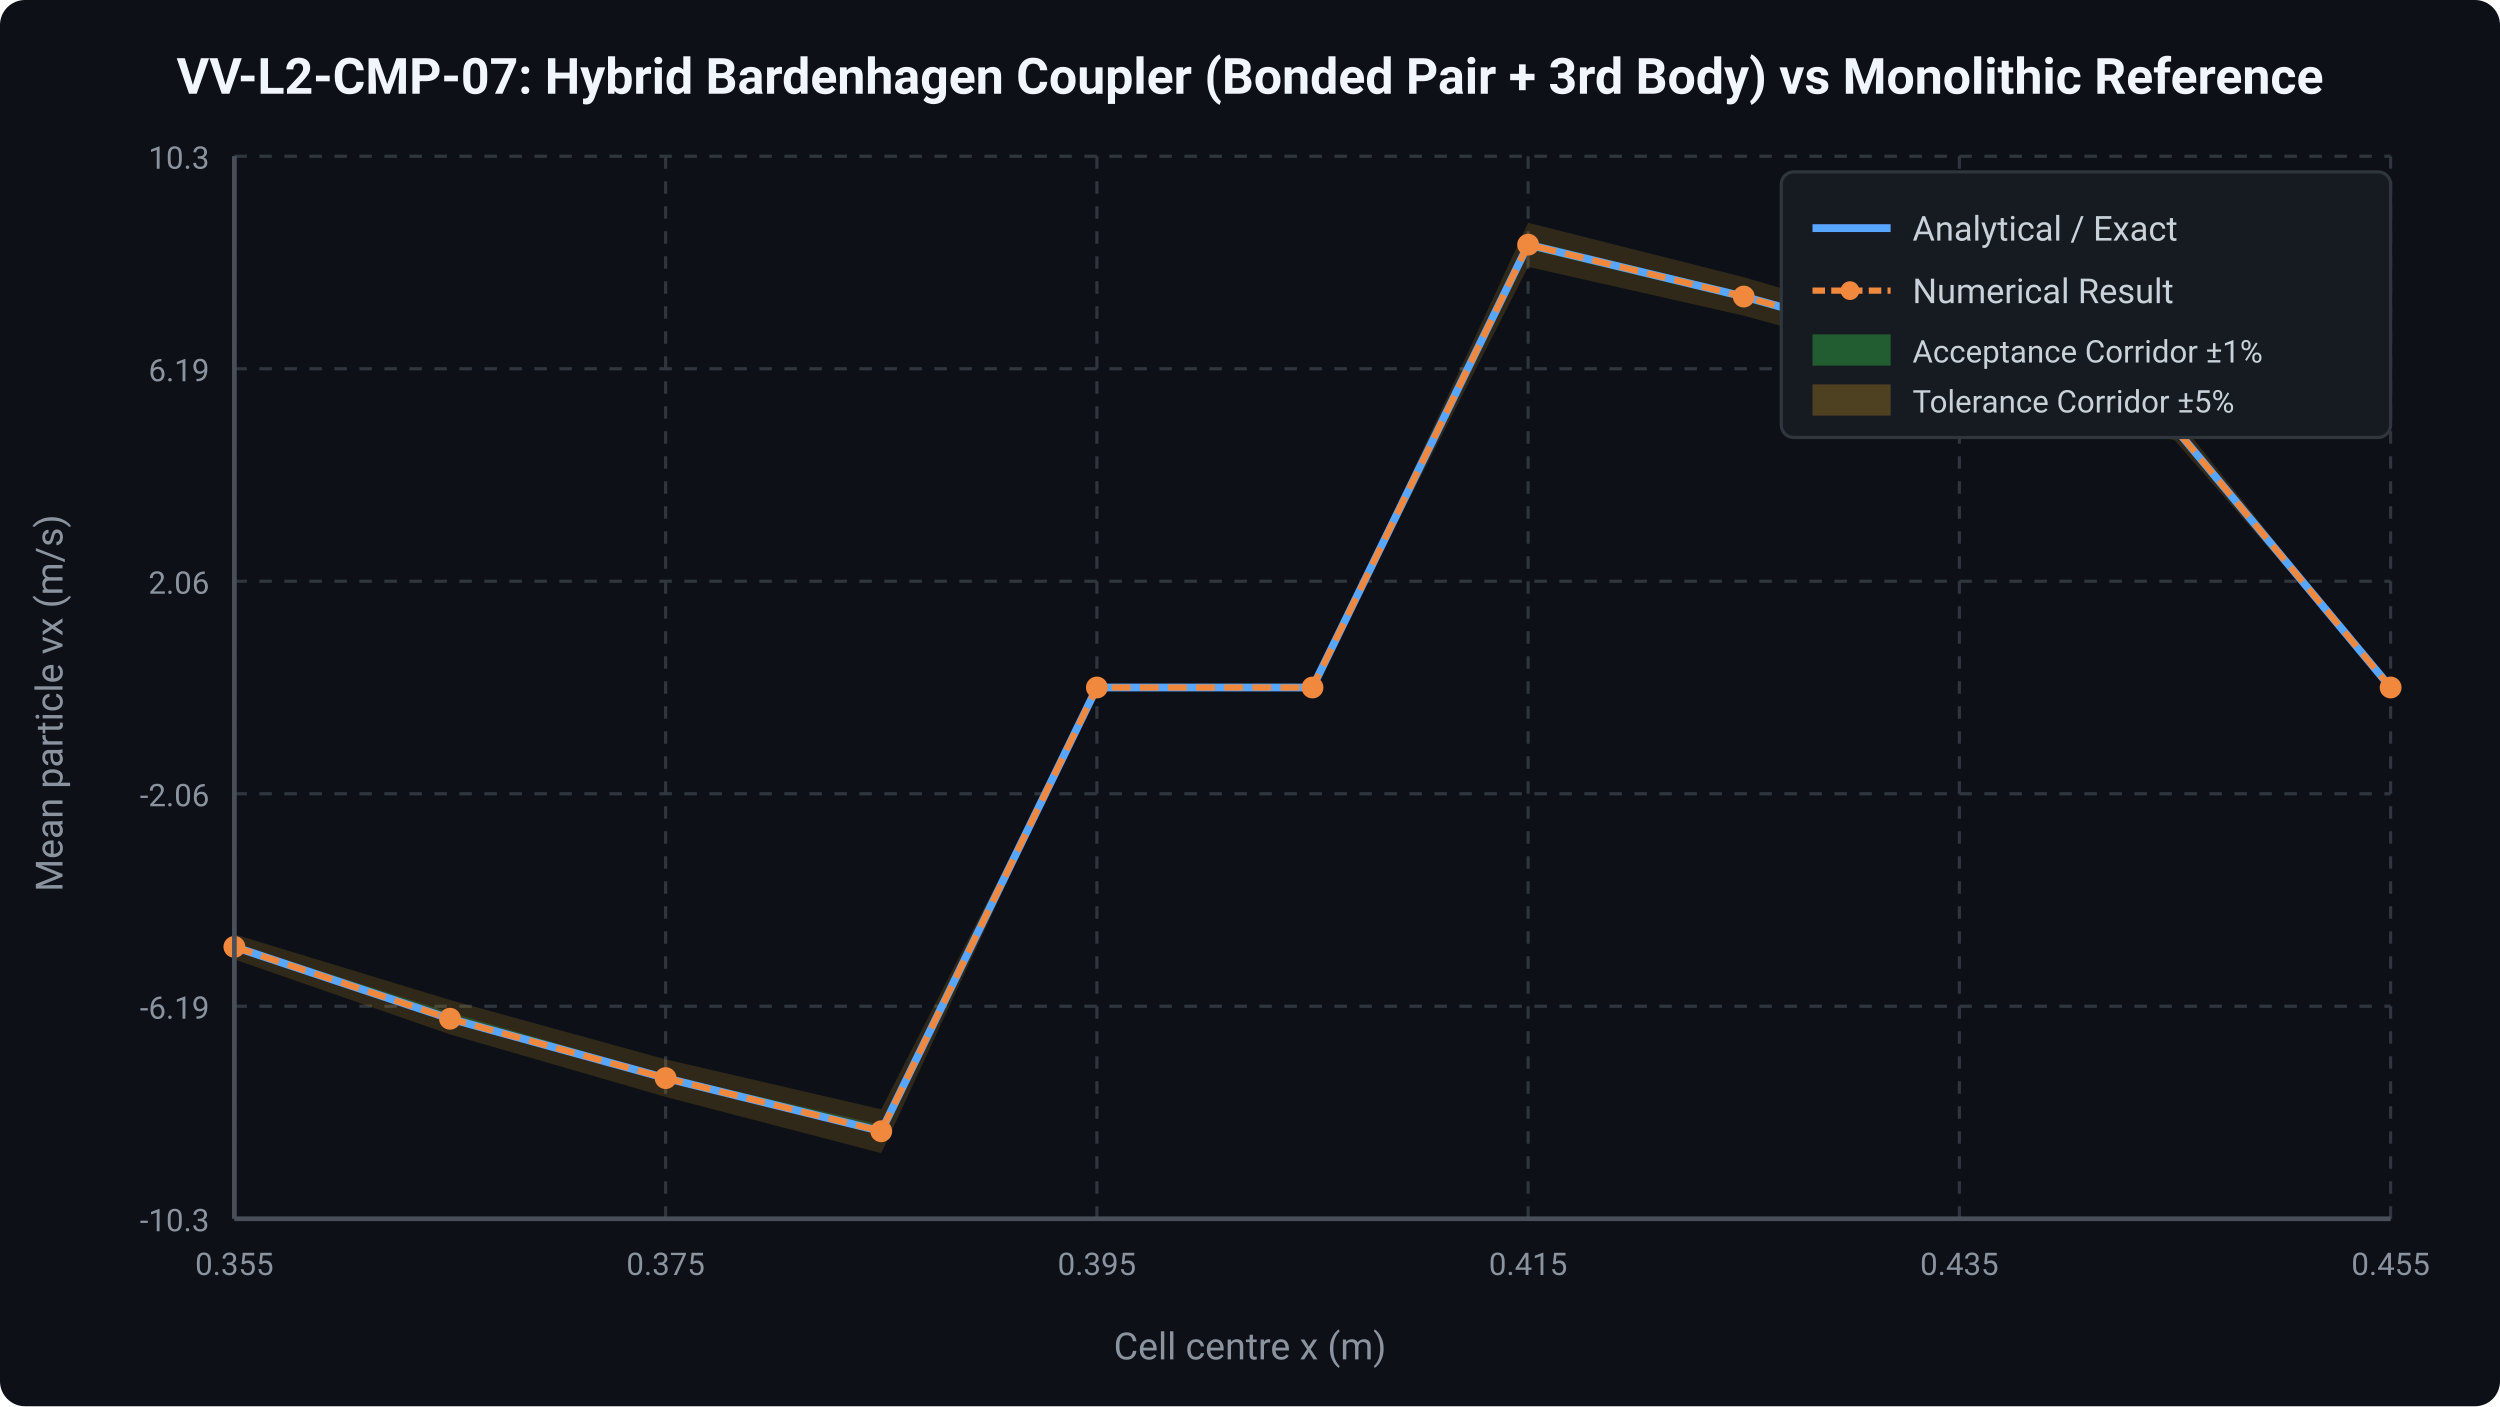
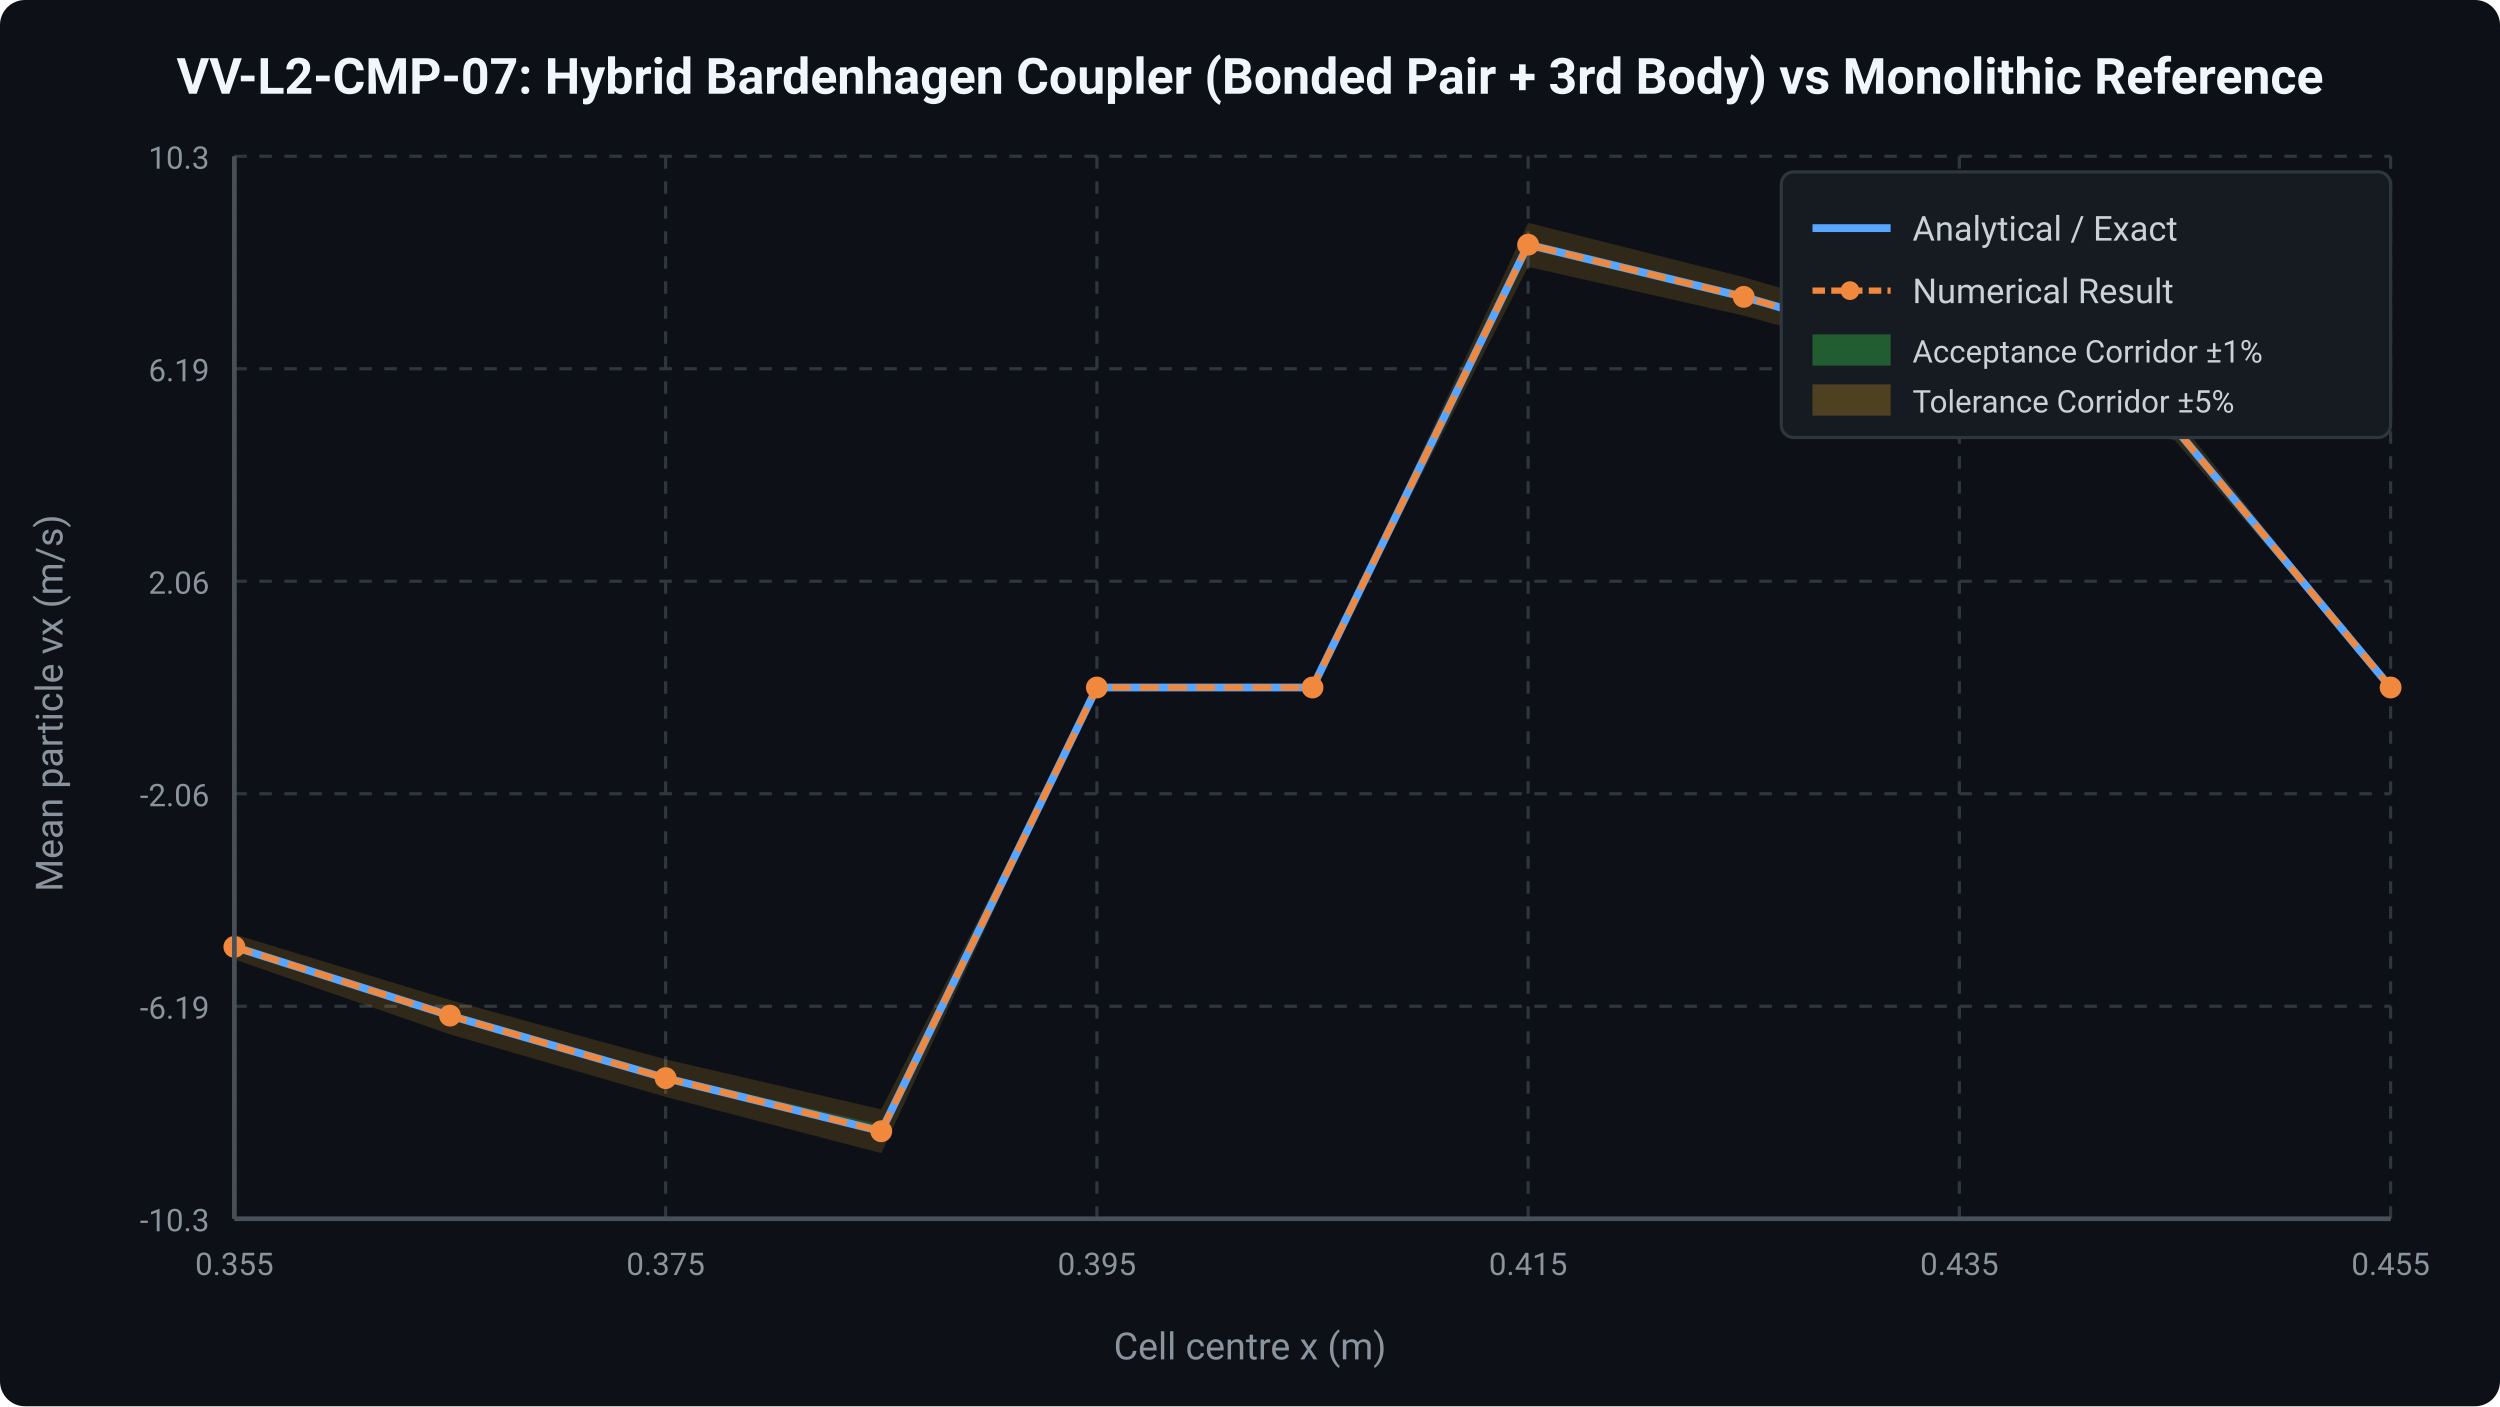
<svg xmlns="http://www.w3.org/2000/svg" viewBox="0 0 800 450" width="800" height="450">
  <style>
    text { font-family: -apple-system, BlinkMacSystemFont, 'Segoe UI', Roboto, Helvetica, Arial, sans-serif; fill: #c9d1d9; }
    .title { font-size: 16px; font-weight: 600; fill: #f0f6fc; }
    .axis-label { font-size: 12px; fill: #8b949e; }
    .tick { font-size: 10px; fill: #8b949e; }
    .grid { stroke: #30363d; stroke-width: 1; stroke-dasharray: 4,4; }
    .axis-line { stroke: #484f58; stroke-width: 1.5; }
    .exact-curve { fill: none; stroke: #58a6ff; stroke-width: 2.5; }
    .num-curve { fill: none; stroke: #f0883e; stroke-width: 2.0; stroke-dasharray: 6,3; }
    .corridor-yellow { fill: rgba(210, 153, 34, 0.18); }
    .corridor-green { fill: rgba(46, 160, 67, 0.30); }
  </style>
  <rect width="800" height="450" fill="#0d1117" rx="8" />
  <text x="400" y="30" text-anchor="middle" class="title">VV-L2-CMP-07: Hybrid Bardenhagen Coupler (Bonded Pair + 3rd Body) vs Monolithic Reference</text>
  <line x1="75" y1="390" x2="765" y2="390" class="grid" />
  <text x="67" y="394" text-anchor="end" class="tick">-10.3</text>
  <line x1="75" y1="322" x2="765" y2="322" class="grid" />
  <text x="67" y="326" text-anchor="end" class="tick">-6.19</text>
  <line x1="75" y1="254" x2="765" y2="254" class="grid" />
  <text x="67" y="258" text-anchor="end" class="tick">-2.06</text>
  <line x1="75" y1="186" x2="765" y2="186" class="grid" />
  <text x="67" y="190" text-anchor="end" class="tick">2.06</text>
  <line x1="75" y1="118" x2="765" y2="118" class="grid" />
  <text x="67" y="122" text-anchor="end" class="tick">6.19</text>
  <line x1="75" y1="50" x2="765" y2="50" class="grid" />
  <text x="67" y="54" text-anchor="end" class="tick">10.3</text>
  <line x1="75" y1="50" x2="75" y2="390" class="grid" />
  <text x="75" y="408" text-anchor="middle" class="tick">0.355</text>
  <line x1="213" y1="50" x2="213" y2="390" class="grid" />
  <text x="213" y="408" text-anchor="middle" class="tick">0.375</text>
  <line x1="351" y1="50" x2="351" y2="390" class="grid" />
  <text x="351" y="408" text-anchor="middle" class="tick">0.395</text>
  <line x1="489" y1="50" x2="489" y2="390" class="grid" />
  <text x="489" y="408" text-anchor="middle" class="tick">0.415</text>
  <line x1="627" y1="50" x2="627" y2="390" class="grid" />
  <text x="627" y="408" text-anchor="middle" class="tick">0.435</text>
  <line x1="765" y1="50" x2="765" y2="390" class="grid" />
  <text x="765" y="408" text-anchor="middle" class="tick">0.455</text>
  <path class="corridor-yellow" d="M 75 307 L 144 331 L 213 351 L 282 369 L 351 220 L 420 220 L 489 71.3 L 558 88.7 L 627 109 L 696 133 L 765 220 L 765 220 L 696 141 L 627 120 L 558 101 L 489 85.4 L 420 220 L 351 220 L 282 355 L 213 339 L 144 320 L 75 299 Z" />
-   <path class="corridor-green" d="M 75 304 L 144 327 L 213 346 L 282 363 L 351 220 L 420 220 L 489 76.9 L 558 93.7 L 627 113 L 696 136 L 765 220 L 765 220 L 696 138 L 627 116 L 558 96.2 L 489 79.7 L 420 220 L 351 220 L 282 360 L 213 344 L 144 324 L 75 302 Z" />
-   <path class="exact-curve" d="M 75 303 L 144 326 L 213 345 L 282 362 L 351 220 L 420 220 L 489 78.3 L 558 94.9 L 627 114 L 696 137 L 765 220 " />
-   <path class="num-curve" d="M 75 303 L 144 326 L 213 345 L 282 362 L 351 220 L 420 220 L 489 78.3 L 558 94.9 L 627 114 L 696 137 L 765 220 " />
+   <path class="corridor-green" d="M 75 304 L 144 326 L 213 346 L 282 363 L 351 220 L 420 220 L 489 76.9 L 558 93.7 L 627 114 L 696 136 L 765 220 L 765 220 L 696 138 L 627 116 L 558 96.2 L 489 79.7 L 420 220 L 351 220 L 282 360 L 213 344 L 144 324 L 75 302 Z" />
+   <path class="exact-curve" d="M 75 303 L 144 325 L 213 345 L 282 362 L 351 220 L 420 220 L 489 78.3 L 558 95 L 627 115 L 696 137 L 765 220 " />
+   <path class="num-curve" d="M 75 303 L 144 325 L 213 345 L 282 362 L 351 220 L 420 220 L 489 78.3 L 558 95 L 627 115 L 696 137 L 765 220 " />
  <circle cx="75" cy="303" r="3.5" fill="#f0883e" />
-   <circle cx="144" cy="326" r="3.5" fill="#f0883e" />
+   <circle cx="144" cy="325" r="3.5" fill="#f0883e" />
  <circle cx="213" cy="345" r="3.5" fill="#f0883e" />
  <circle cx="282" cy="362" r="3.5" fill="#f0883e" />
  <circle cx="351" cy="220" r="3.5" fill="#f0883e" />
  <circle cx="420" cy="220" r="3.5" fill="#f0883e" />
  <circle cx="489" cy="78.3" r="3.5" fill="#f0883e" />
-   <circle cx="558" cy="94.9" r="3.5" fill="#f0883e" />
-   <circle cx="627" cy="114" r="3.5" fill="#f0883e" />
+   <circle cx="558" cy="95" r="3.5" fill="#f0883e" />
+   <circle cx="627" cy="115" r="3.5" fill="#f0883e" />
  <circle cx="696" cy="137" r="3.5" fill="#f0883e" />
  <circle cx="765" cy="220" r="3.5" fill="#f0883e" />
  <line x1="75" y1="390" x2="765" y2="390" class="axis-line" />
  <line x1="75" y1="50" x2="75" y2="390" class="axis-line" />
  <text x="400" y="435" text-anchor="middle" class="axis-label">Cell centre x (m)</text>
  <text x="20" y="225" text-anchor="middle" transform="rotate(-90 20 225)" class="axis-label">Mean particle vx (m/s)</text>
  <rect x="570" y="55" width="195" height="85" fill="#161b22" stroke="#30363d" rx="4" />
  <line x1="580" y1="73" x2="605" y2="73" stroke="#58a6ff" stroke-width="2.5" />
  <text x="612" y="77" font-size="11">Analytical / Exact</text>
  <line x1="580" y1="93" x2="605" y2="93" stroke="#f0883e" stroke-width="2.0" stroke-dasharray="4,2" />
  <circle cx="592" cy="93" r="3" fill="#f0883e" />
  <text x="612" y="97" font-size="11">Numerical Result</text>
  <rect x="580" y="107" width="25" height="10" fill="rgba(46,160,67,0.5)" />
  <text x="612" y="116" font-size="10">Acceptance Corridor ±1%</text>
  <rect x="580" y="123" width="25" height="10" fill="rgba(210,153,34,0.3)" />
  <text x="612" y="132" font-size="10">Tolerance Corridor ±5%</text>
</svg>
